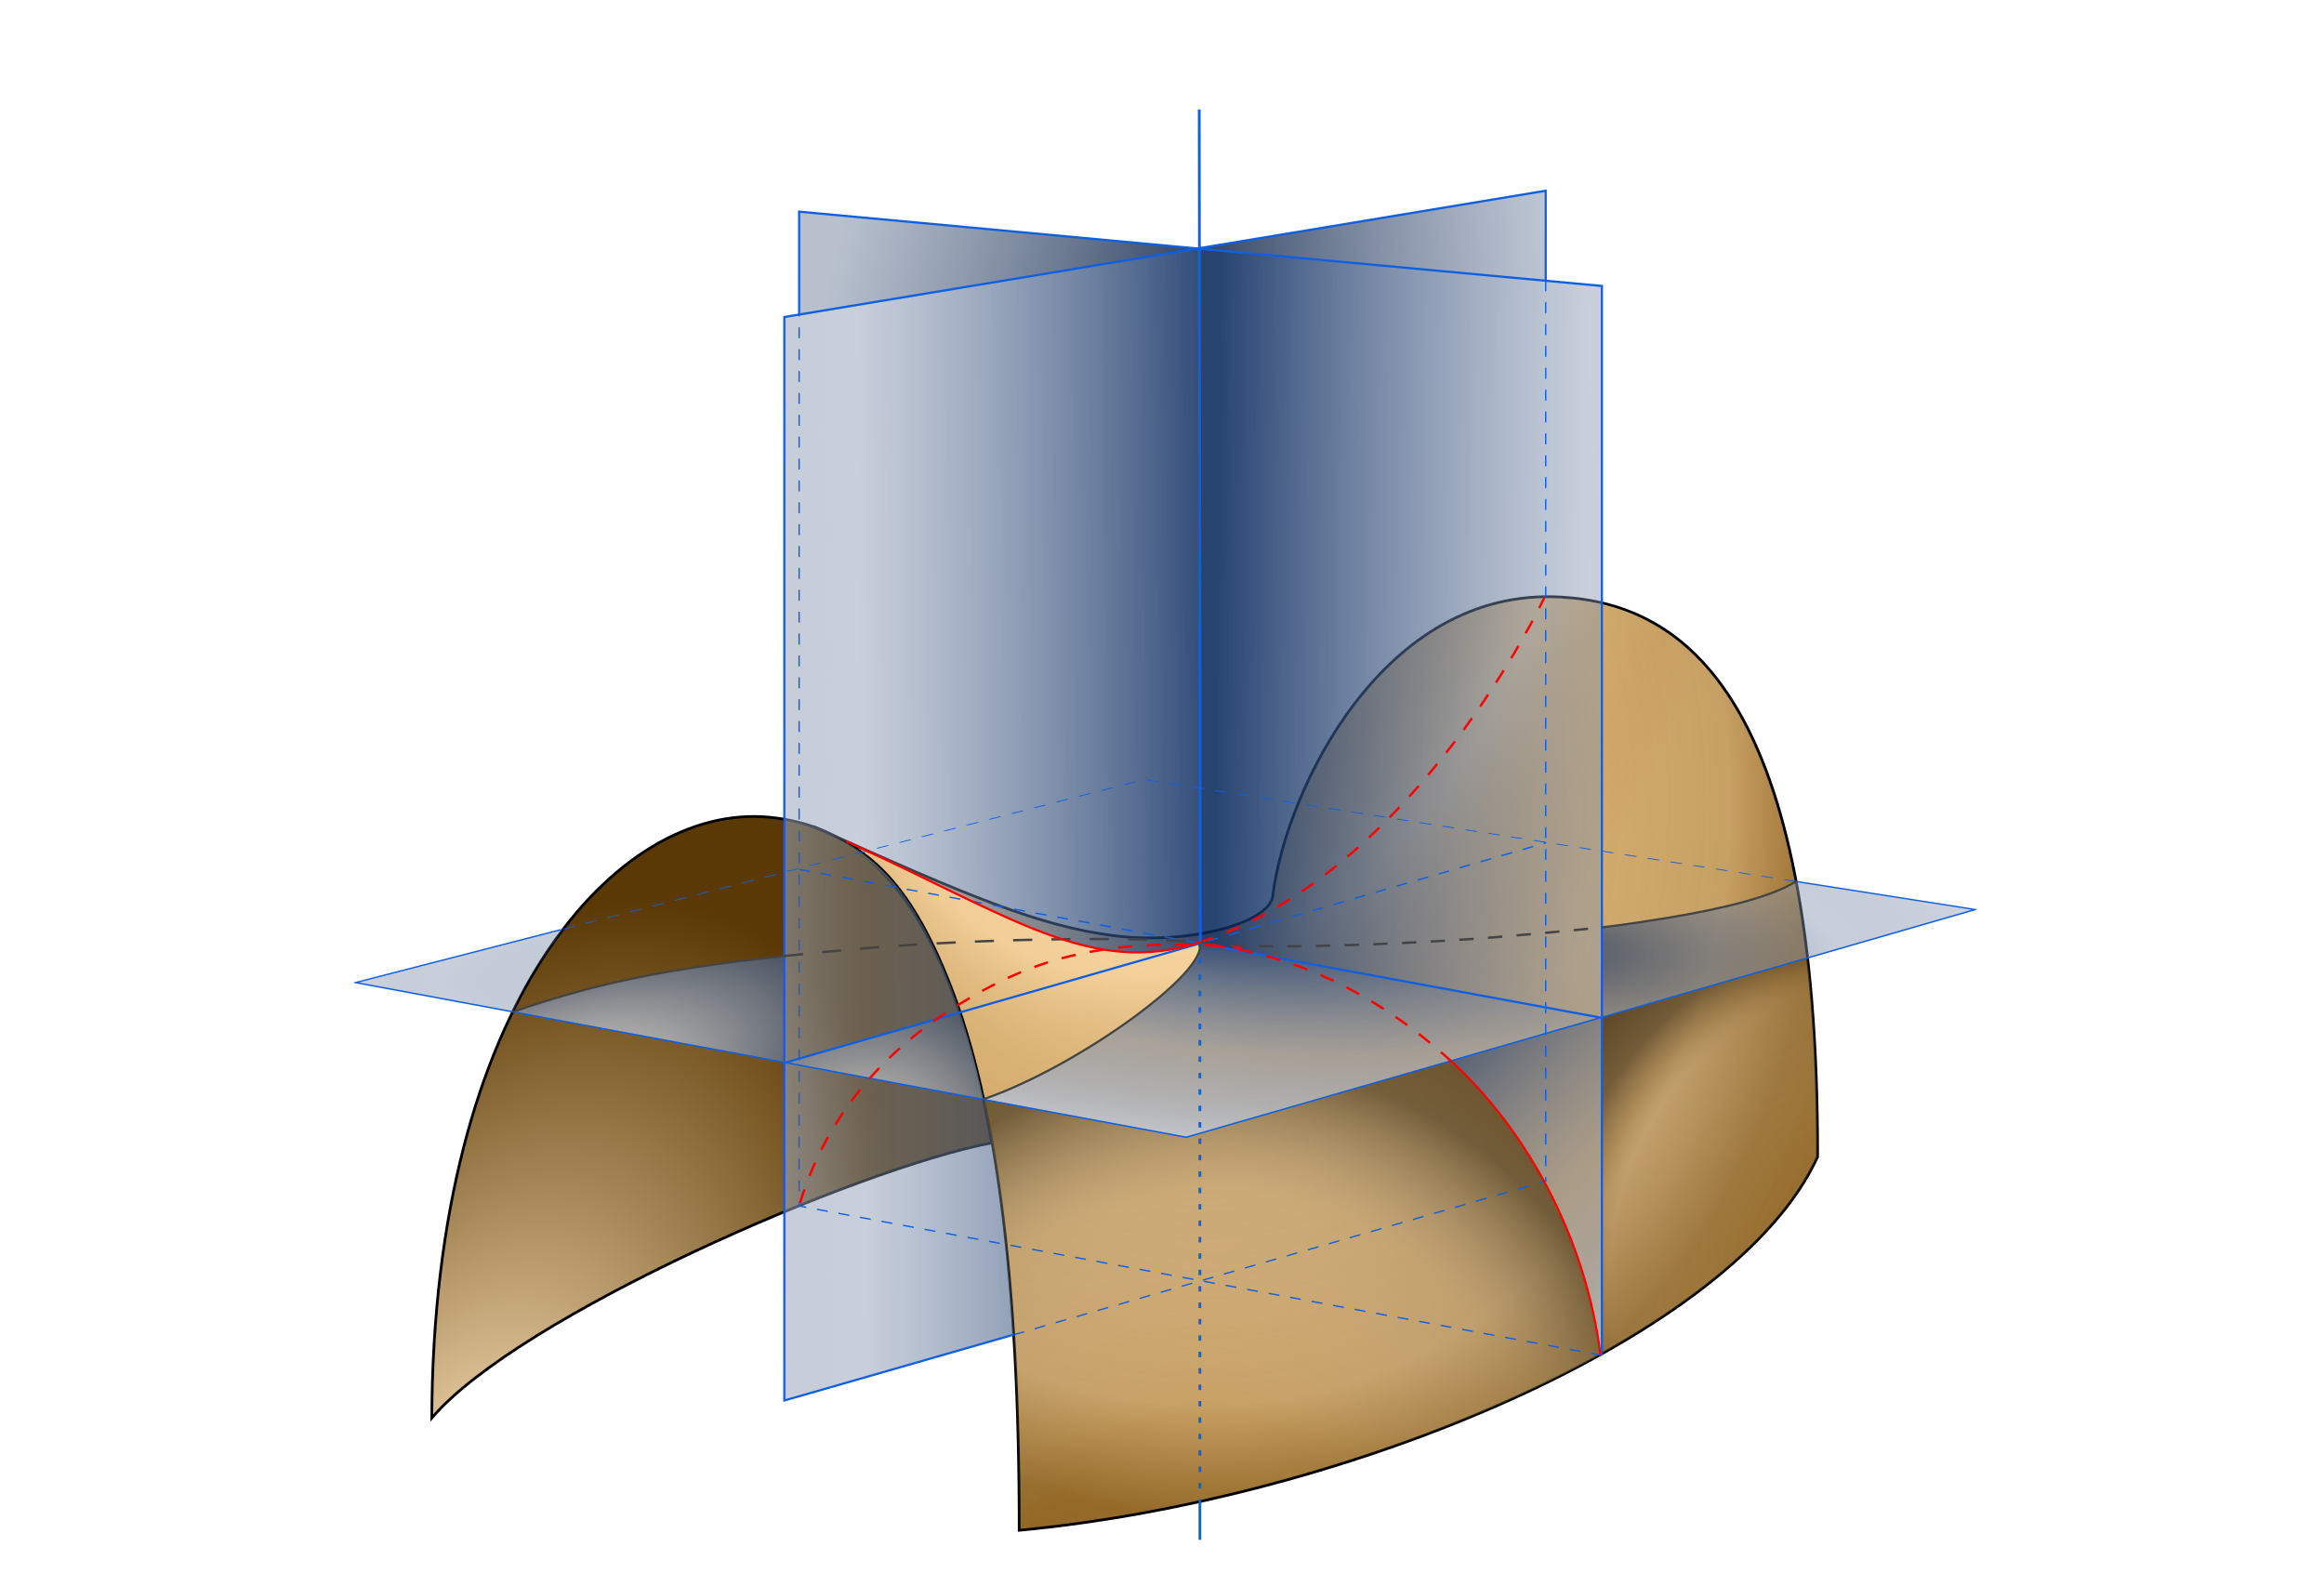
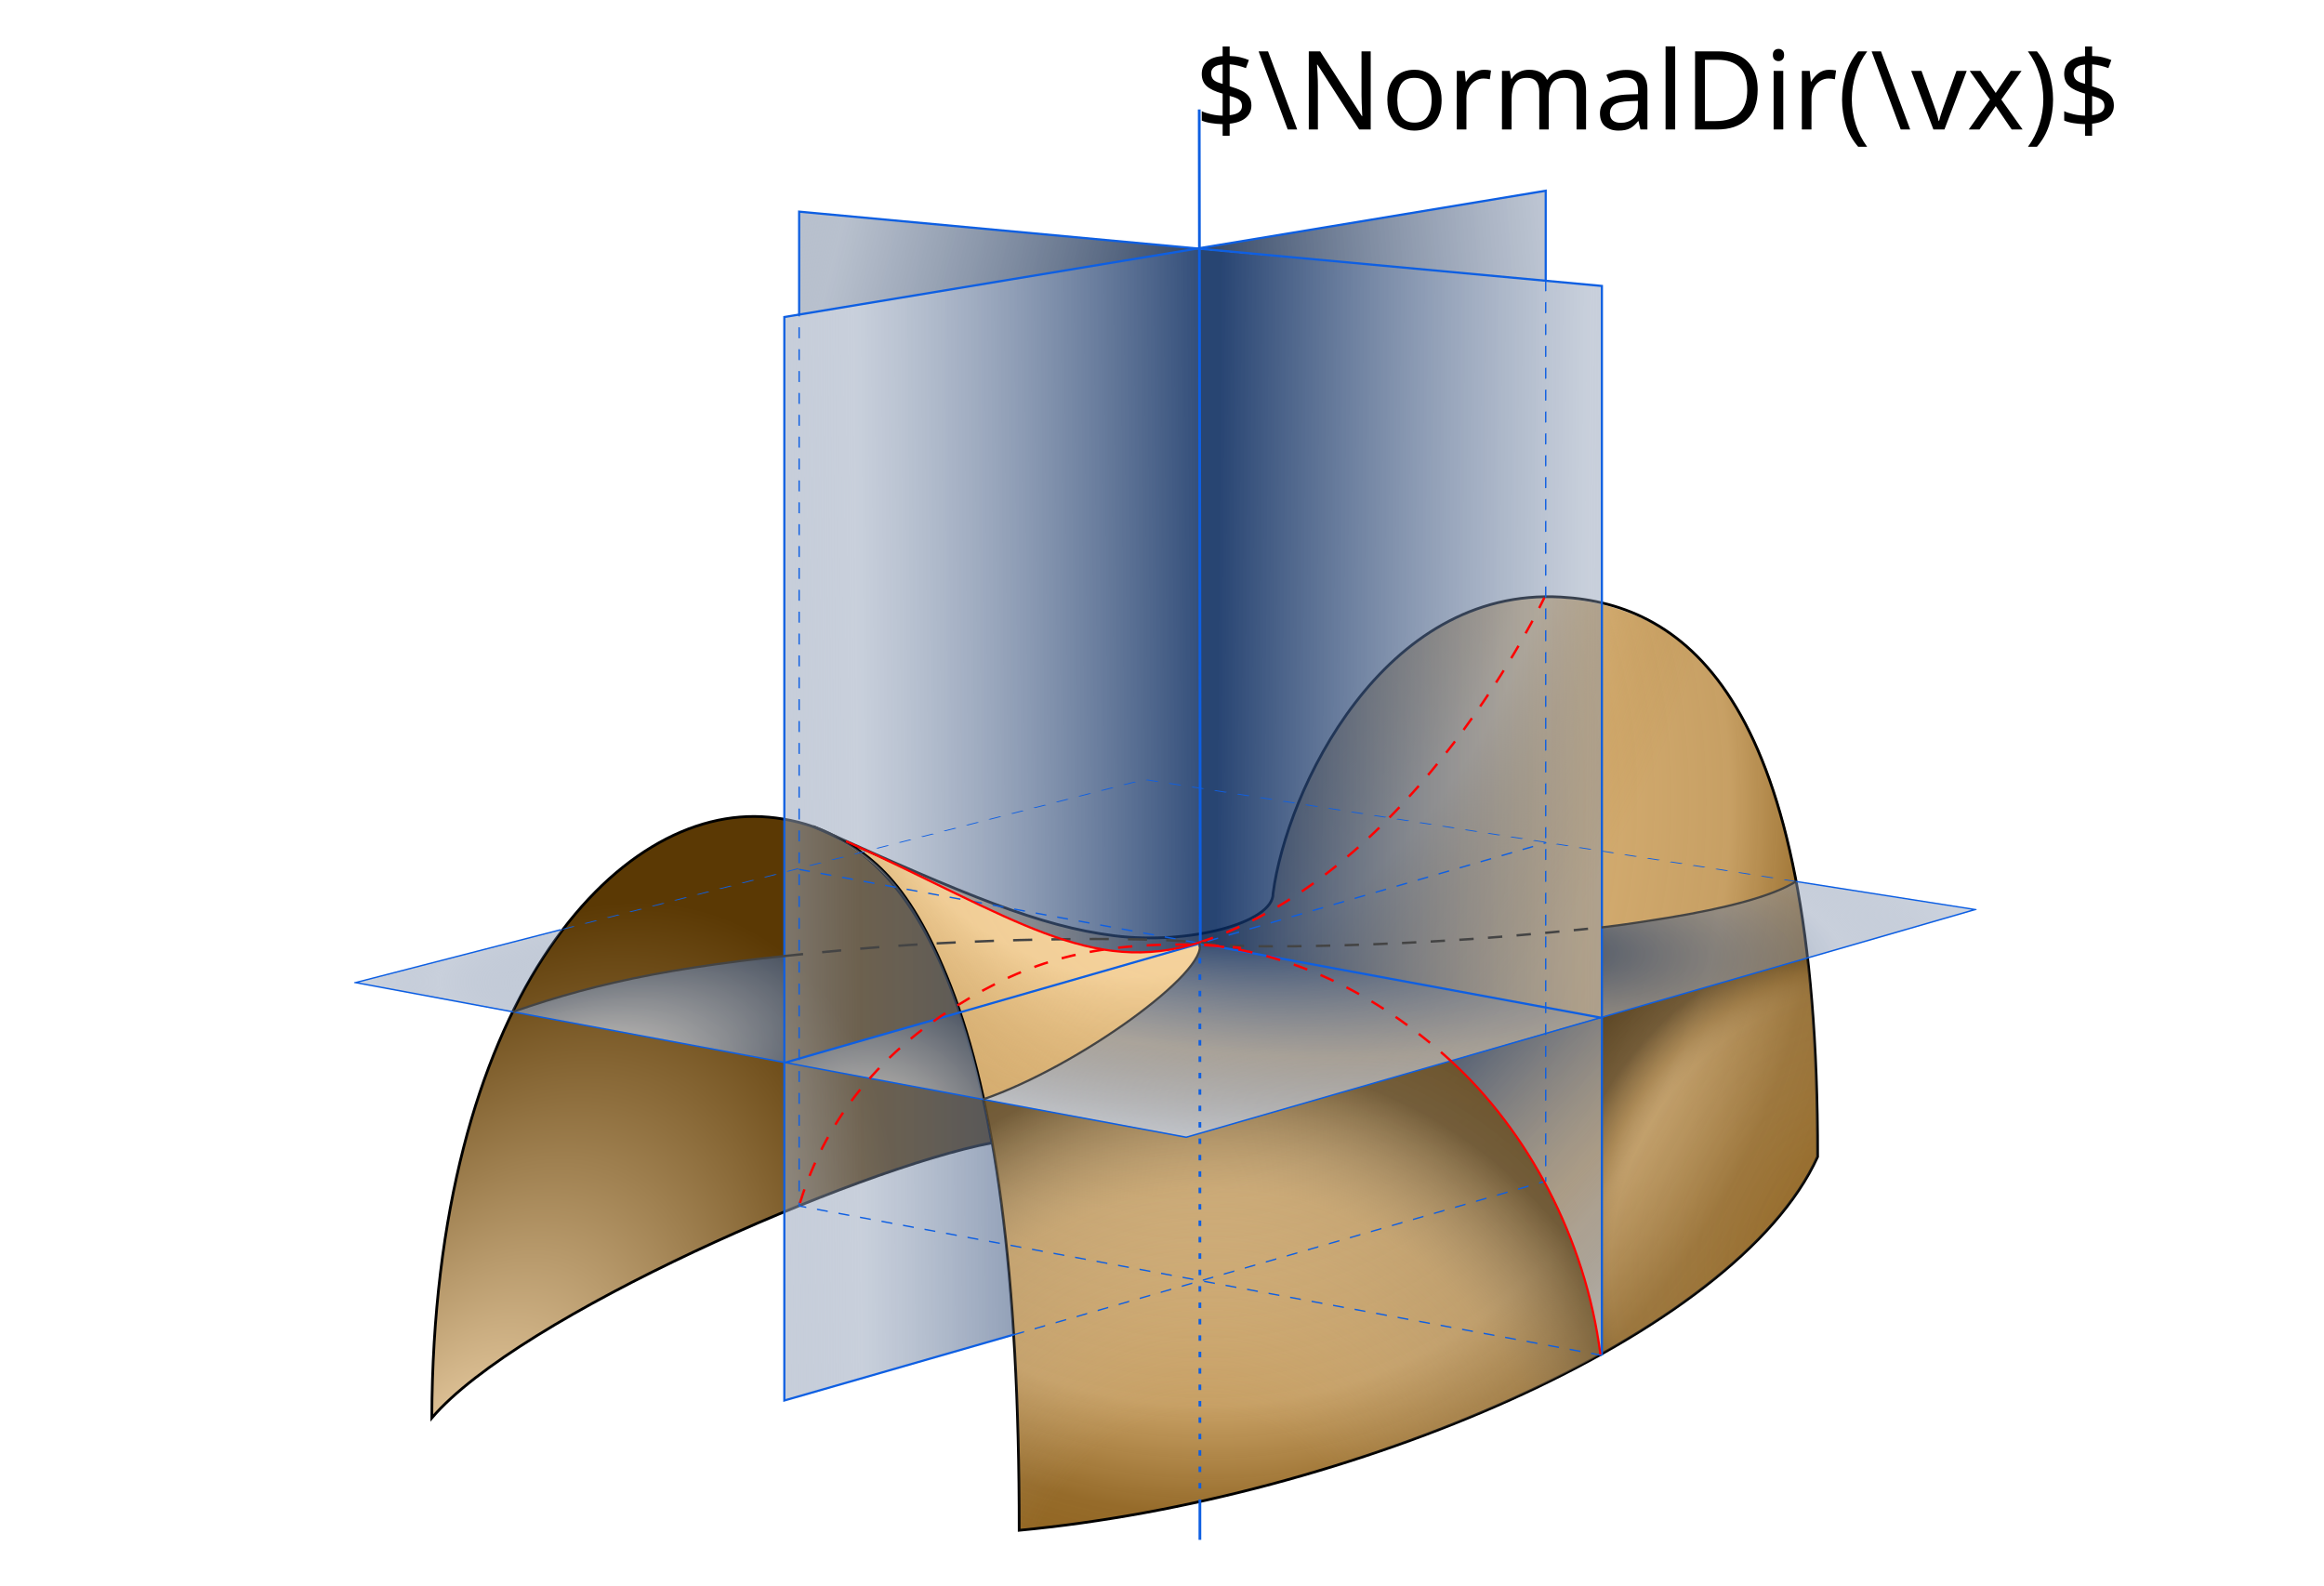
<svg xmlns="http://www.w3.org/2000/svg" xmlns:xlink="http://www.w3.org/1999/xlink" version="1.1" width="850" height="580" id="svg1324">
  <defs id="defs1327">
    <linearGradient id="linearGradient2508">
      <stop id="stop2510" style="stop-color:#041b40;stop-opacity:0.867" offset="0" />
      <stop id="stop2512" style="stop-color:#c1c9d6;stop-opacity:0.761" offset="0.273" />
      <stop id="stop2514" style="stop-color:#041b40;stop-opacity:0.867" offset="1" />
    </linearGradient>
    <linearGradient id="linearGradient16370">
      <stop id="stop16372" style="stop-color:#ffffff;stop-opacity:0" offset="0" />
      <stop id="stop16378" style="stop-color:#ad9c81;stop-opacity:0.229" offset="0.603" />
      <stop id="stop16380" style="stop-color:#846a42;stop-opacity:0.427" offset="0.651" />
      <stop id="stop16382" style="stop-color:#1c1408;stop-opacity:0.498" offset="0.721" />
      <stop id="stop16374" style="stop-color:#422902;stop-opacity:1" offset="1" />
    </linearGradient>
    <linearGradient id="linearGradient15552">
      <stop id="stop15554" style="stop-color:#ffffff;stop-opacity:0" offset="0" />
      <stop id="stop15571" style="stop-color:#d6cdc0;stop-opacity:0" offset="0.254" />
      <stop id="stop15564" style="stop-color:#ad9c81;stop-opacity:0.292" offset="0.541" />
      <stop id="stop15566" style="stop-color:#635031;stop-opacity:0.854" offset="0.705" />
      <stop id="stop15556" style="stop-color:#5b3904;stop-opacity:1" offset="1" />
    </linearGradient>
    <linearGradient id="linearGradient15538">
      <stop id="stop15540" style="stop-color:#965f08;stop-opacity:0" offset="0" />
      <stop id="stop15544" style="stop-color:#fcdca9;stop-opacity:0.592" offset="0" />
      <stop id="stop15546" style="stop-color:#fcdca9;stop-opacity:0.592" offset="0.7" />
      <stop id="stop15548" style="stop-color:#c9a162;stop-opacity:0.153" offset="0.848" />
      <stop id="stop15550" style="stop-color:#965f08;stop-opacity:0" offset="1" />
    </linearGradient>
    <linearGradient id="linearGradient4703">
      <stop id="stop4705" style="stop-color:#07285d;stop-opacity:0.208" offset="0" />
      <stop id="stop4707" style="stop-color:#8393ae;stop-opacity:0.438" offset="0.545" />
      <stop id="stop4709" style="stop-color:#c1c9d6;stop-opacity:0.76" offset="0.851" />
      <stop id="stop4711" style="stop-color:#ffffff;stop-opacity:0" offset="1" />
    </linearGradient>
    <linearGradient id="linearGradient3937">
      <stop id="stop3939" style="stop-color:#041b40;stop-opacity:0.867" offset="0" />
      <stop id="stop3947" style="stop-color:#c1c9d6;stop-opacity:0.761" offset="0.273" />
      <stop id="stop3945" style="stop-color:#041b40;stop-opacity:0.867" offset="1" />
    </linearGradient>
    <linearGradient id="linearGradient3153">
      <stop id="stop3155" style="stop-color:#07285d;stop-opacity:0.708" offset="0" />
      <stop id="stop3157" style="stop-color:#8393ae;stop-opacity:0.438" offset="0.545" />
      <stop id="stop3159" style="stop-color:#c1c9d6;stop-opacity:0.76" offset="0.851" />
      <stop id="stop3161" style="stop-color:#ffffff;stop-opacity:0" offset="1" />
    </linearGradient>
    <linearGradient id="linearGradient12913">
      <stop id="stop12915" style="stop-color:#041b40;stop-opacity:0.867" offset="0" />
      <stop id="stop12917" style="stop-color:#5c6f8d;stop-opacity:0.435" offset="0.545" />
      <stop id="stop12919" style="stop-color:#c1c9d6;stop-opacity:0.76" offset="0.851" />
      <stop id="stop12921" style="stop-color:#ffffff;stop-opacity:0" offset="1" />
    </linearGradient>
    <linearGradient id="linearGradient12893">
      <stop id="stop12895" style="stop-color:#041b40;stop-opacity:0.867" offset="0" />
      <stop id="stop12897" style="stop-color:#8393ae;stop-opacity:0.438" offset="0.612" />
      <stop id="stop12899" style="stop-color:#c1c9d6;stop-opacity:0.76" offset="0.612" />
      <stop id="stop12901" style="stop-color:#ffffff;stop-opacity:0" offset="1" />
    </linearGradient>
    <linearGradient id="linearGradient12873">
      <stop id="stop12875" style="stop-color:#07285d;stop-opacity:1" offset="0" />
      <stop id="stop12877" style="stop-color:#8393ae;stop-opacity:0.583" offset="0.545" />
      <stop id="stop1639" style="stop-color:#c1c9d6;stop-opacity:0.906" offset="0.901" />
      <stop id="stop12879" style="stop-color:#ffffff;stop-opacity:0" offset="1" />
    </linearGradient>
    <linearGradient id="linearGradient12865">
      <stop id="stop12867" style="stop-color:#ffffff;stop-opacity:1" offset="0" />
      <stop id="stop12869" style="stop-color:#ffffff;stop-opacity:0" offset="1" />
    </linearGradient>
    <linearGradient id="linearGradient12101">
      <stop id="stop12103" style="stop-color:#07285d;stop-opacity:0.865" offset="0" />
      <stop id="stop12111" style="stop-color:#8393ae;stop-opacity:0.438" offset="0.545" />
      <stop id="stop12881" style="stop-color:#c1c9d6;stop-opacity:0.76" offset="0.851" />
      <stop id="stop12105" style="stop-color:#ffffff;stop-opacity:0" offset="1" />
    </linearGradient>
    <linearGradient id="linearGradient12084">
      <stop id="stop12086" style="stop-color:#000000;stop-opacity:0.667" offset="0" />
      <stop id="stop12096" style="stop-color:#000000;stop-opacity:0.333" offset="0.227" />
      <stop id="stop12098" style="stop-color:#000000;stop-opacity:0.165" offset="0.39" />
      <stop id="stop12088" style="stop-color:#000000;stop-opacity:0" offset="1" />
    </linearGradient>
    <marker refX="0" refY="0" orient="auto" id="Dot_m" style="overflow:visible">
      <path d="m -2.5,-1 c 0,2.76 -2.24,5 -5,5 -2.76,0 -5,-2.24 -5,-5 0,-2.76 2.24,-5 5,-5 2.76,0 5,2.24 5,5 z" transform="matrix(0.4,0,0,0.4,2.850197,0.4)" id="path39" style="fill-rule:evenodd;stroke:#000000;stroke-width:1pt;marker-start:none;marker-end:none" />
    </marker>
    <marker refX="0" refY="0" orient="auto" id="Arrow2Lend" style="overflow:visible">
      <path d="M 8.719,4.034 -2.207,0.016 8.719,-4.002 c -1.745,2.372 -1.735,5.617 -6e-7,8.035 z" transform="matrix(-1.1,0,0,-1.1,5.5,0)" id="path12568" style="font-size:12px;fill-rule:evenodd;stroke-width:0.625;stroke-linejoin:round" />
    </marker>
    <marker refX="0" refY="0" orient="auto" id="Arrow2Lstart" style="overflow:visible">
      <path d="M 8.719,4.034 -2.207,0.016 8.719,-4.002 c -1.745,2.372 -1.735,5.617 -6e-7,8.035 z" transform="matrix(1.1,0,0,1.1,-5.5,0)" id="path12559" style="font-size:12px;fill-rule:evenodd;stroke-width:0.625;stroke-linejoin:round" />
    </marker>
    <marker refX="0" refY="0" orient="auto" id="Arrow2Mend" style="overflow:visible">
      <path d="M 8.719,4.034 -2.207,0.016 8.719,-4.002 c -1.745,2.372 -1.735,5.617 -6e-7,8.035 z" transform="matrix(-0.6,0,0,-0.6,3,0)" id="path12565" style="font-size:12px;fill-rule:evenodd;stroke-width:0.625;stroke-linejoin:round" />
    </marker>
    <linearGradient id="linearGradient1457">
      <stop id="stop1459" style="stop-color:#965f08;stop-opacity:0" offset="0" />
      <stop id="stop1471" style="stop-color:#c9a162;stop-opacity:0.153" offset="0.377" />
      <stop id="stop1467" style="stop-color:#fcdca9;stop-opacity:0.592" offset="0.662" />
      <stop id="stop1473" style="stop-color:#fcdca9;stop-opacity:0.592" offset="0.7" />
      <stop id="stop1469" style="stop-color:#c9a162;stop-opacity:0.153" offset="0.848" />
      <stop id="stop1461" style="stop-color:#965f08;stop-opacity:0" offset="1" />
    </linearGradient>
    <linearGradient id="linearGradient1444">
      <stop id="stop1446" style="stop-color:#fad397;stop-opacity:1" offset="0" />
      <stop id="stop1453" style="stop-color:#965f08;stop-opacity:1" offset="0.5" />
      <stop id="stop1455" style="stop-color:#4c2f04;stop-opacity:0.498" offset="0.5" />
      <stop id="stop1465" style="stop-color:#261702;stop-opacity:0.247" offset="0.5" />
      <stop id="stop1448" style="stop-color:#000000;stop-opacity:0" offset="1" />
    </linearGradient>
    <linearGradient id="linearGradient1412">
      <stop id="stop1415" style="stop-color:#fad397;stop-opacity:1" offset="0" />
      <stop id="stop16393" style="stop-color:#bf924e;stop-opacity:0.875" offset="0.66" />
      <stop id="stop1432" style="stop-color:#845206;stop-opacity:0.854" offset="0.773" />
      <stop id="stop1417" style="stop-color:#845206;stop-opacity:1" offset="1" />
    </linearGradient>
    <linearGradient id="linearGradient2870">
      <stop id="stop2872" style="stop-color:#fce1b8;stop-opacity:1" offset="0" />
      <stop id="stop2874" style="stop-color:#5b3904;stop-opacity:1" offset="1" />
    </linearGradient>
    <linearGradient id="linearGradient2862">
      <stop id="stop2864" style="stop-color:#965f08;stop-opacity:0" offset="0" />
      <stop id="stop2866" style="stop-color:#ffffff;stop-opacity:0" offset="1" />
    </linearGradient>
    <linearGradient id="linearGradient5856">
      <stop id="stop5858" style="stop-color:#fad397;stop-opacity:0.708" offset="0" />
      <stop id="stop5866" style="stop-color:#debe8b;stop-opacity:0.396" offset="0.82" />
      <stop id="stop5864" style="stop-color:#925c08;stop-opacity:0.677" offset="0.949" />
      <stop id="stop5860" style="stop-color:#ffffff;stop-opacity:0" offset="1" />
    </linearGradient>
    <linearGradient id="linearGradient5844">
      <stop id="stop5846" style="stop-color:#fbd498;stop-opacity:0.417" offset="0" />
      <stop id="stop5848" style="stop-color:#bb7609;stop-opacity:0.344" offset="0.87" />
      <stop id="stop5850" style="stop-color:#d0a15a;stop-opacity:0.333" offset="0.96" />
      <stop id="stop5852" style="stop-color:#fbd498;stop-opacity:0.354" offset="0.96" />
      <stop id="stop5854" style="stop-color:#ffffff;stop-opacity:0" offset="1" />
    </linearGradient>
    <linearGradient id="linearGradient5832">
      <stop id="stop5834" style="stop-color:#fbd498;stop-opacity:1" offset="0" />
      <stop id="stop5836" style="stop-color:#bb7609;stop-opacity:1" offset="0.87" />
      <stop id="stop5838" style="stop-color:#d0a15a;stop-opacity:1" offset="0.96" />
      <stop id="stop5840" style="stop-color:#fbd498;stop-opacity:1" offset="0.96" />
      <stop id="stop5842" style="stop-color:#ffffff;stop-opacity:0" offset="1" />
    </linearGradient>
    <linearGradient id="linearGradient5824">
      <stop id="stop5826" style="stop-color:#000000;stop-opacity:1" offset="0" />
      <stop id="stop5828" style="stop-color:#ffffff;stop-opacity:0" offset="1" />
    </linearGradient>
    <linearGradient id="linearGradient1410">
      <stop id="stop1412" style="stop-color:#ffffff;stop-opacity:1" offset="0" />
      <stop id="stop1414" style="stop-color:#ffffff;stop-opacity:0" offset="1" />
    </linearGradient>
    <linearGradient id="linearGradient23801">
      <stop id="stop23803" style="stop-color:#fbd498;stop-opacity:0.417" offset="0" />
      <stop id="stop23805" style="stop-color:#bb7609;stop-opacity:0.344" offset="0.454" />
      <stop id="stop23809" style="stop-color:#fbd498;stop-opacity:0.354" offset="0.96" />
      <stop id="stop23811" style="stop-color:#ffffff;stop-opacity:0" offset="1" />
    </linearGradient>
    <linearGradient id="linearGradient17904">
      <stop id="stop17906" style="stop-color:#fad397;stop-opacity:1" offset="0" />
      <stop id="stop17912" style="stop-color:#fce9cb;stop-opacity:0.498" offset="0.655" />
      <stop id="stop17908" style="stop-color:#ffffff;stop-opacity:0" offset="1" />
    </linearGradient>
    <linearGradient id="linearGradient17145">
      <stop id="stop17147" style="stop-color:#fad397;stop-opacity:1" offset="0" />
      <stop id="stop17153" style="stop-color:#b57209;stop-opacity:1" offset="0.87" />
      <stop id="stop17161" style="stop-color:#d2ab6e;stop-opacity:1" offset="0.92" />
      <stop id="stop17157" style="stop-color:#fad397;stop-opacity:1" offset="0.957" />
      <stop id="stop17149" style="stop-color:#ffffff;stop-opacity:0" offset="1" />
    </linearGradient>
    <linearGradient id="linearGradient14949">
      <stop id="stop14951" style="stop-color:#ffffff;stop-opacity:1" offset="0" />
      <stop id="stop14953" style="stop-color:#965f08;stop-opacity:0" offset="1" />
    </linearGradient>
    <linearGradient id="linearGradient14212">
      <stop id="stop14214" style="stop-color:#ffffff;stop-opacity:1" offset="0" />
      <stop id="stop14216" style="stop-color:#e08f0d;stop-opacity:0" offset="1" />
    </linearGradient>
    <linearGradient id="linearGradient13438">
      <stop id="stop13440" style="stop-color:#000000;stop-opacity:0.392" offset="0" />
      <stop id="stop13442" style="stop-color:#ffffff;stop-opacity:0" offset="1" />
    </linearGradient>
    <linearGradient id="linearGradient4236">
      <stop id="stop15683" style="stop-color:#fce9cb;stop-opacity:0.498" offset="0" />
      <stop id="stop17141" style="stop-color:#965f08;stop-opacity:1" offset="0.557" />
      <stop id="stop17143" style="stop-color:#caaf83;stop-opacity:0.498" offset="0.639" />
      <stop id="stop4240" style="stop-color:#ffffff;stop-opacity:0" offset="1" />
    </linearGradient>
    <linearGradient id="linearGradient4226">
      <stop id="stop4228" style="stop-color:#000000;stop-opacity:0.392" offset="0" />
      <stop id="stop4230" style="stop-color:#ffffff;stop-opacity:0" offset="1" />
    </linearGradient>
    <radialGradient cx="238.235" cy="-143.764" r="88.525" fx="238.235" fy="-143.764" id="radialGradient14218" xlink:href="#linearGradient14212" gradientUnits="userSpaceOnUse" gradientTransform="matrix(2.323769e-5,1.85125,-1.962662,0,-43.93088,-584.814)" />
    <radialGradient cx="189.912" cy="339.03" r="149.758" fx="189.912" fy="339.03" id="radialGradient14955" xlink:href="#linearGradient4236" gradientUnits="userSpaceOnUse" gradientTransform="matrix(0.216078,-1.183079,1.017387,0.185862,-175.1514,425.7543)" />
    <radialGradient cx="191.662" cy="341.762" r="149.758" fx="191.662" fy="341.762" id="radialGradient17139" xlink:href="#linearGradient4236" gradientUnits="userSpaceOnUse" gradientTransform="matrix(0.293306,-1.986914,2.004319,0.295979,-525.1191,540.9658)" />
    <radialGradient cx="217.084" cy="345.279" r="149.758" fx="217.084" fy="345.279" id="radialGradient17151" xlink:href="#linearGradient17145" gradientUnits="userSpaceOnUse" gradientTransform="matrix(0.15461,-1.179899,1.191073,0.156077,-227.7311,458.9249)" />
    <radialGradient cx="217.084" cy="345.279" r="149.758" fx="217.084" fy="345.279" id="radialGradient17915" xlink:href="#linearGradient17145" gradientUnits="userSpaceOnUse" gradientTransform="matrix(0.157426,-1.15934,1.222378,0.165988,-239.1512,451.0398)" />
    <radialGradient cx="428.018" cy="250.632" r="54.819" fx="428.018" fy="250.632" id="radialGradient2876" xlink:href="#linearGradient2870" gradientUnits="userSpaceOnUse" gradientTransform="matrix(1.822845,-3.980968,2.364108,0.933502,-1206.872,2023.947)" />
    <radialGradient cx="564.155" cy="70.762" r="97.928" fx="564.155" fy="70.762" id="radialGradient1463" xlink:href="#linearGradient1457" gradientUnits="userSpaceOnUse" gradientTransform="matrix(-0.385428,2.896986,-2.04819,-0.110368,798.5827,-1468.312)" />
    <radialGradient cx="934.795" cy="157.3" r="113.36" fx="934.795" fy="157.3" id="radialGradient12107" xlink:href="#linearGradient12873" gradientUnits="userSpaceOnUse" gradientTransform="matrix(-0.09371945,0.830675,-2.653637,-0.299407,1439.82,-468.3181)" />
    <linearGradient x1="942.401" y1="99.61" x2="1189.568" y2="101.541" id="linearGradient12871" xlink:href="#linearGradient12101" gradientUnits="userSpaceOnUse" />
    <linearGradient x1="940.963" y1="-150.442" x2="1202.225" y2="-220.146" id="linearGradient12887" xlink:href="#linearGradient12913" gradientUnits="userSpaceOnUse" gradientTransform="matrix(-0.983127,0.182926,0,1,1869.798,-0.265165)" />
    <linearGradient x1="942.401" y1="99.61" x2="1195.04" y2="79.081" id="linearGradient12891" xlink:href="#linearGradient12893" gradientUnits="userSpaceOnUse" gradientTransform="matrix(0.983127,0.182926,0,1,-0.132583,-254.0281)" />
    <linearGradient x1="942.401" y1="99.61" x2="1189.568" y2="101.541" id="linearGradient12905" xlink:href="#linearGradient12101" gradientUnits="userSpaceOnUse" gradientTransform="matrix(-0.983127,0.182926,0,1,1869.709,-0.265165)" />
    <radialGradient cx="1061.51" cy="298.822" r="68.257" fx="1061.51" fy="298.822" id="radialGradient3151" xlink:href="#linearGradient3153" gradientUnits="userSpaceOnUse" gradientTransform="matrix(3.002834,0.167128,-0.05894204,1.058246,-2110.924,-217.7285)" />
    <linearGradient x1="1002.486" y1="305.234" x2="1118.15" y2="416.994" id="linearGradient3181" xlink:href="#linearGradient12101" gradientUnits="userSpaceOnUse" />
    <radialGradient cx="734.256" cy="376.184" r="50.085" fx="734.256" fy="376.184" id="radialGradient3935" xlink:href="#linearGradient3937" gradientUnits="userSpaceOnUse" gradientTransform="matrix(2.877362,-0.987756,0.414082,1.206239,-1574.113,601.8889)" />
    <radialGradient cx="714.885" cy="295.887" r="37.977" fx="714.885" fy="295.887" id="radialGradient4701" xlink:href="#linearGradient4703" gradientUnits="userSpaceOnUse" gradientTransform="matrix(-2.814167,-0.0534174,0.02010408,-1.059128,2720.743,640.242)" />
    <radialGradient cx="879.932" cy="592.334" r="113.328" fx="879.932" fy="592.334" id="radialGradient15573" xlink:href="#linearGradient15552" gradientUnits="userSpaceOnUse" gradientTransform="matrix(0.511842,-2.484703,2.168845,0.446604,-1298.54,2511.607)" />
    <radialGradient cx="1167.678" cy="363.758" r="40.235" fx="1167.678" fy="363.758" id="radialGradient16376" xlink:href="#linearGradient16370" gradientUnits="userSpaceOnUse" gradientTransform="matrix(-2.923611,-2.926434,2.979821,-2.977734,3020.282,4961.393)" />
    <radialGradient cx="580.864" cy="113.913" r="97.928" fx="580.864" fy="113.913" id="radialGradient16395" xlink:href="#linearGradient1412" gradientUnits="userSpaceOnUse" gradientTransform="matrix(1.471581,3.222051,-2.736953,1.545339,-111.1316,-1764.489)" />
    <radialGradient cx="934.795" cy="157.3" r="113.36" fx="934.795" fy="157.3" id="radialGradient21081" xlink:href="#linearGradient12873" gradientUnits="userSpaceOnUse" gradientTransform="matrix(-0.09371945,0.830675,-2.653637,-0.299407,1439.82,-468.3181)" />
    <linearGradient x1="942.401" y1="99.61" x2="1189.568" y2="101.541" id="linearGradient21083" xlink:href="#linearGradient12101" gradientUnits="userSpaceOnUse" />
    <linearGradient x1="940.963" y1="-150.442" x2="1202.225" y2="-220.146" id="linearGradient21085" xlink:href="#linearGradient12913" gradientUnits="userSpaceOnUse" gradientTransform="matrix(-0.983127,0.182926,0,1,1869.798,-0.265165)" />
    <linearGradient x1="942.401" y1="99.61" x2="1195.04" y2="79.081" id="linearGradient21087" xlink:href="#linearGradient12893" gradientUnits="userSpaceOnUse" gradientTransform="matrix(0.983127,0.182926,0,1,-0.132583,-254.0281)" />
    <linearGradient x1="942.401" y1="99.61" x2="1189.568" y2="101.541" id="linearGradient21089" xlink:href="#linearGradient12101" gradientUnits="userSpaceOnUse" gradientTransform="matrix(-0.983127,0.182926,0,1,1869.709,-0.265165)" />
    <radialGradient cx="1061.51" cy="298.822" r="68.257" fx="1061.51" fy="298.822" id="radialGradient21091" xlink:href="#linearGradient3153" gradientUnits="userSpaceOnUse" gradientTransform="matrix(3.002834,0.167128,-0.05894204,1.058246,-2110.924,-217.7285)" />
    <linearGradient x1="1002.486" y1="305.234" x2="1118.15" y2="416.994" id="linearGradient21093" xlink:href="#linearGradient12101" gradientUnits="userSpaceOnUse" />
    <radialGradient cx="734.256" cy="376.184" r="50.085" fx="734.256" fy="376.184" id="radialGradient21095" xlink:href="#linearGradient3937" gradientUnits="userSpaceOnUse" gradientTransform="matrix(2.877362,-0.987756,0.414082,1.206239,-1574.113,601.8889)" />
    <radialGradient cx="714.885" cy="295.887" r="37.977" fx="714.885" fy="295.887" id="radialGradient21097" xlink:href="#linearGradient4703" gradientUnits="userSpaceOnUse" gradientTransform="matrix(-2.814167,-0.0534174,0.02010408,-1.059128,2720.743,640.242)" />
    <radialGradient cx="714.885" cy="295.887" r="37.977" fx="714.885" fy="295.887" id="radialGradient2462" xlink:href="#linearGradient4703" gradientUnits="userSpaceOnUse" gradientTransform="matrix(-2.814167,-0.0534174,0.02010408,-1.059128,2224.597,711.5385)" />
    <radialGradient cx="734.256" cy="376.184" r="50.085" fx="734.256" fy="376.184" id="radialGradient2465" xlink:href="#linearGradient3937" gradientUnits="userSpaceOnUse" gradientTransform="matrix(2.877362,-0.987756,0.414082,1.206239,-2070.259,673.1854)" />
    <linearGradient x1="1002.486" y1="305.234" x2="1118.15" y2="416.994" id="linearGradient2468" xlink:href="#linearGradient12101" gradientUnits="userSpaceOnUse" gradientTransform="translate(-496.1463,71.29646)" />
    <radialGradient cx="1061.51" cy="298.822" r="68.257" fx="1061.51" fy="298.822" id="radialGradient2471" xlink:href="#linearGradient3153" gradientUnits="userSpaceOnUse" gradientTransform="matrix(3.002834,0.167128,-0.05894204,1.058246,-2607.07,-146.432)" />
    <linearGradient x1="942.401" y1="99.61" x2="1189.568" y2="101.541" id="linearGradient2474" xlink:href="#linearGradient12101" gradientUnits="userSpaceOnUse" gradientTransform="matrix(-0.983127,0.182926,0,1,1373.563,71.0313)" />
    <linearGradient x1="942.401" y1="99.61" x2="1195.04" y2="79.081" id="linearGradient2477" xlink:href="#linearGradient12893" gradientUnits="userSpaceOnUse" gradientTransform="matrix(0.983127,0.182926,0,1,-496.2789,-182.7316)" />
    <linearGradient x1="940.963" y1="-150.442" x2="1202.225" y2="-220.146" id="linearGradient2480" xlink:href="#linearGradient12913" gradientUnits="userSpaceOnUse" gradientTransform="matrix(-0.983127,0.182926,0,1,1373.652,71.0313)" />
    <linearGradient x1="942.401" y1="99.61" x2="1189.568" y2="101.541" id="linearGradient2483" xlink:href="#linearGradient12101" gradientUnits="userSpaceOnUse" gradientTransform="translate(-496.1463,71.29646)" />
    <radialGradient cx="934.795" cy="157.3" r="113.36" fx="934.795" fy="157.3" id="radialGradient2486" xlink:href="#linearGradient12873" gradientUnits="userSpaceOnUse" gradientTransform="matrix(-0.09371945,0.830675,-2.653637,-0.299407,943.6737,-397.0216)" />
    <radialGradient cx="289.835" cy="430.525" r="36.812" fx="289.835" fy="430.525" id="radialGradient2506" xlink:href="#linearGradient2508" gradientUnits="userSpaceOnUse" gradientTransform="matrix(1.486681,-1.864151,1.841476,1.468695,-906.9093,330.6179)" />
    <radialGradient cx="714.885" cy="295.887" r="37.977" fx="714.885" fy="295.887" id="radialGradient3267" xlink:href="#linearGradient4703" gradientUnits="userSpaceOnUse" gradientTransform="matrix(-2.814167,-0.0534174,0.02010408,-1.059128,2224.597,711.5385)" />
    <radialGradient cx="734.256" cy="376.184" r="50.085" fx="734.256" fy="376.184" id="radialGradient3270" xlink:href="#linearGradient3937" gradientUnits="userSpaceOnUse" gradientTransform="matrix(2.877362,-0.987756,0.414082,1.206239,-2070.259,673.1854)" />
    <linearGradient x1="1002.486" y1="305.234" x2="1118.15" y2="416.994" id="linearGradient3273" xlink:href="#linearGradient12101" gradientUnits="userSpaceOnUse" gradientTransform="translate(-496.1463,71.29646)" />
    <radialGradient cx="1061.51" cy="298.822" r="68.257" fx="1061.51" fy="298.822" id="radialGradient3276" xlink:href="#linearGradient3153" gradientUnits="userSpaceOnUse" gradientTransform="matrix(3.002834,0.167128,-0.05894204,1.058246,-2607.07,-146.432)" />
    <linearGradient x1="942.401" y1="99.61" x2="1195.04" y2="79.081" id="linearGradient3279" xlink:href="#linearGradient12893" gradientUnits="userSpaceOnUse" gradientTransform="matrix(0.983127,0.182926,0,1,-496.2789,-182.7316)" />
    <linearGradient x1="940.963" y1="-150.442" x2="1202.225" y2="-220.146" id="linearGradient3282" xlink:href="#linearGradient12913" gradientUnits="userSpaceOnUse" gradientTransform="matrix(-0.983127,0.182926,0,1,1373.652,71.0313)" />
    <linearGradient x1="942.401" y1="99.61" x2="1189.568" y2="101.541" id="linearGradient3285" xlink:href="#linearGradient12101" gradientUnits="userSpaceOnUse" gradientTransform="translate(-496.1463,71.29646)" />
    <radialGradient cx="934.795" cy="157.3" r="113.36" fx="934.795" fy="157.3" id="radialGradient3288" xlink:href="#linearGradient12873" gradientUnits="userSpaceOnUse" gradientTransform="matrix(-0.09371945,0.830675,-2.653637,-0.299407,943.6737,-397.0216)" />
  </defs>
  <g id="layer1" style="display:inline">
    <path d="m 157.933,518.582 c 0.541,-151.256 67.303,-224.904 123.277,-219.719 27.575,2.554 64.011,20.51 81.534,119.097 -49.523,9.548 -172.91,63.268 -204.811,100.622 z" id="path6621" style="fill:url(#radialGradient2876);fill-opacity:1;fill-rule:evenodd;stroke:#000000;stroke-width:1px;stroke-linecap:butt;stroke-linejoin:miter;stroke-opacity:1" />
    <path d="m 664.783,423.06 c -29.888,65.775 -171.535,125.279 -292.017,136.607 0.09,-93.907 -9.011,-157.831 -25.029,-198.917 -16.018,-41.086 -32.744,-49.588 -50.307,-58.509 38.627,18.1 83.028,36.43 108.772,40.028 25.043,3.499 59.776,-3.93 59.416,-14.545 5.487,-51.699 50.314,-112.479 102.817,-109.154 50.625,3.206 96.519,36.659 96.348,204.49 z" id="path7349" style="fill:url(#radialGradient16395);fill-opacity:1;fill-rule:evenodd;stroke:none" />
    <path d="m 664.783,423.06 c -29.888,65.775 -171.535,125.279 -292.017,136.607 0.09,-93.907 -9.011,-157.831 -25.029,-198.917 -16.018,-41.086 -31.47,-50.455 -50.307,-58.509 56.673,25.533 82.627,36.48 110.202,39.992 26.996,3.438 58.207,-4.708 57.986,-15.509 4.953,-37.482 39.971,-112.15 105.366,-108.359 45.604,2.643 93.971,36.864 93.799,204.695 z" id="path1440" style="fill:url(#radialGradient1463);fill-opacity:1;fill-rule:evenodd;stroke:#000000;stroke-width:1px;stroke-linecap:butt;stroke-linejoin:miter;stroke-opacity:1" />
    <path d="m 434.041,415.828 -74.375,-13.781 c 8.477,39.075 13.158,90.585 13.094,157.625 72.987,-6.863 153.592,-31.47 212.563,-64.375 -5.469,-42.726 -27.216,-82.159 -54.75,-107.375 l -96.531,27.906 z" id="path15508" style="fill:url(#radialGradient15573);fill-opacity:1;fill-rule:evenodd;stroke:none" />
    <path d="m 585.322,495.296 c 38.375,-21.413 67.686,-46.32 79.469,-72.25 0.029,-27.895 -1.394,-51.8 -3.812,-72.781 l -74.906,21.719 c 0,0 -0.386,56.545 -0.75,123.312 z" id="path16331" style="fill:url(#radialGradient16376);fill-opacity:1;fill-rule:evenodd;stroke:none" />
  </g>
  <g id="layer2" style="display:inline">
    <g id="g3290">
      <path d="M 438.625,90.875 286.906,116.062 287,512.094 370.656,488.062 c -3.507,-56.015 -11.393,-97.7 -22.938,-127.312 -13.882,-35.608 -27.334,-47.373 -42.938,-55.125 63.492,28.699 93.092,51.278 133.812,39.156 L 438.625,90.875 z M 351,370.375 c 1.953,5.547 3.398,10.409 4.812,15.688 1.409,5.26 2.578,10.422 3.812,16.062 -17.391,-3.359 -72.625,-13.5 -72.625,-13.5 0,0 48.422,-13.797 64,-18.25 z" id="path12903" style="fill:url(#linearGradient2474);fill-opacity:1;fill-rule:evenodd;stroke:none" />
      <path d="m 438.649,344.942 c 3.933,10.076 -44.194,45.122 -79.019,57.099 L 434.053,415.83 585.55,371.989 438.649,344.942 z" id="path11324" style="fill:url(#radialGradient3288);fill-opacity:1;fill-rule:evenodd;stroke:none" />
      <path d="m 438.791,91.171 0.094,253.812 146.656,27 0.344,-267.406 -147.094,-13.406 z" id="path12113" style="fill:url(#linearGradient3285);fill-opacity:1;fill-rule:evenodd;stroke:none" />
      <path d="M 438.725,90.891 292.321,77.446 292.409,114.893 438.725,90.891 z" id="path12885" style="fill:url(#linearGradient3282);fill-opacity:1;fill-rule:evenodd;stroke:none" />
      <path d="M 565.272,69.803 565.253,102.695 438.794,90.86 565.272,69.803 z" id="path12889" style="fill:url(#linearGradient3279);fill-opacity:1;fill-rule:evenodd;stroke:none" />
      <path d="m 585.778,339.168 c 7.638,-0.842 18.822,-2.621 24.08,-3.481 21.034,-3.441 38.207,-7.822 46.957,-13.269 l 64.676,10.326 -135.411,39.244 -0.303,-32.821 z" id="path2399" style="fill:url(#radialGradient3276);fill-opacity:1;fill-rule:evenodd;stroke:none" />
      <path d="m 585.541,371.984 c 0,0 -2.09,0.425 -54.969,15.938 27.555,25.235 49.333,64.706 54.781,107.469 l 0.031,0.219 0.5,0.094 -0.344,-123.719 z" id="path3163" style="fill:url(#linearGradient3273);fill-opacity:1;fill-rule:evenodd;stroke:none" />
      <path d="m 187.604,370.046 c 16.297,-5.609 31.7,-9.954 50.874,-13.583 9.587,-1.815 20.117,-3.45 32.173,-4.976 6.028,-0.763 9.255,-0.968 16.119,-1.684 l 0.205,38.803 -99.371,-18.56 z" id="path3183" style="fill:url(#radialGradient3270);fill-opacity:1;fill-rule:evenodd;stroke:none" />
      <path d="m 205.834,339.816 -74.953,19.445 56.745,10.783 c 0,0 2.254,-5.613 6.806,-13.17 4.552,-7.557 11.402,-17.059 11.402,-17.059 z" id="path3949" style="fill:url(#radialGradient3267);fill-opacity:1;fill-rule:evenodd;stroke:none" />
      <path d="M 359.625,402.125 C 342.234,398.766 287,388.625 287,388.625 c 0,0 48.422,-13.797 64,-18.25 1.953,5.547 3.398,10.409 4.812,15.688 1.409,5.26 2.578,10.422 3.812,16.062 z" id="path1678" style="fill:url(#radialGradient2506);fill-opacity:1;fill-rule:evenodd;stroke:none" />
    </g>
    <g transform="translate(-4,2)" id="g21144" style="display:inline" />
    <g transform="translate(-4,2)" id="g21205" style="display:inline">
      <g transform="translate(-492.1463,69.29646)" id="g11595" style="display:inline">
        <path d="m 1100.608,223.065 -298.65,0 0,-326.178" transform="matrix(0.983127,0.182926,0,1,0,0)" id="rect2983" style="fill:none;stroke:#0e5fe2;stroke-width:0.504;stroke-linejoin:miter;stroke-miterlimit:4;stroke-opacity:1;stroke-dasharray:4, 4;stroke-dashoffset:0" />
        <path d="m 1104.659,337.011 0,329.467 -202.71,0.134" transform="matrix(0.960919,-0.276829,0,1,0,0)" id="rect4494" style="fill:none;stroke:#0e5fe2;stroke-width:0.51;stroke-linejoin:miter;stroke-miterlimit:4;stroke-opacity:1;stroke-dasharray:4, 4;stroke-dashoffset:0" />
        <path d="m 788.411,246.665 146.651,27.066 126.632,-36.853" id="path1476" style="fill:none;stroke:#0e5fe2;stroke-width:0.5;stroke-linecap:butt;stroke-linejoin:miter;stroke-miterlimit:4;stroke-opacity:1;stroke-dasharray:4, 4;stroke-dashoffset:0" />
        <path d="m -307.487,1014.071 206.797,14.333 14.283,228.45" transform="matrix(0.960755,-0.2774,0.983536,0.180713,0,0)" id="rect5249" style="fill:none;stroke:#0e5fe2;stroke-width:0.748;stroke-linejoin:miter;stroke-miterlimit:4;stroke-opacity:1;stroke-dasharray:4, 4;stroke-dashoffset:0" />
      </g>
      <g transform="translate(-492.1463,69.29646)" id="g11601" style="display:inline">
        <path d="m 935,273.075 0,204.515" id="path1472" style="fill:none;stroke:#0e5fe2;stroke-width:1;stroke-linecap:butt;stroke-linejoin:miter;stroke-miterlimit:4;stroke-opacity:1;stroke-dasharray:2,4;stroke-dashoffset:0" />
        <path d="m 1081.725,300.907 -146.657,-27.121 -0.006,-0.055 -151.923,43.637" id="path7079" style="fill:none;stroke:#0e5fe2;stroke-width:0.8;stroke-linecap:butt;stroke-linejoin:miter;stroke-miterlimit:4;stroke-opacity:1" />
        <path d="m -86.415,1256.443 3.89,63.088 -300.244,-0.068 1.662,-310.496 73.21,5.024" transform="matrix(0.960755,-0.2774,0.983536,0.180713,0,0)" id="path7839" style="fill:none;stroke:#0e5fe2;stroke-width:1.197;stroke-linejoin:miter;stroke-miterlimit:4;stroke-opacity:1;stroke-dasharray:none;stroke-dashoffset:0" />
        <path d="m 801.958,-102.92 0,-37.669 298.65,-27.456 0,391.11" transform="matrix(0.983127,0.182926,0,1,0,0)" id="path8591" style="fill:none;stroke:#0e5fe2;stroke-width:0.807;stroke-linejoin:miter;stroke-miterlimit:4;stroke-opacity:1;stroke-dasharray:none;stroke-dashoffset:0" />
        <path d="m 902.204,666.56 -87.346,-0.081 0,-396.259 289.8,34.042 0,32.948" transform="matrix(0.960919,-0.276829,0,1,0,0)" id="path9343" style="fill:none;stroke:#0e5fe2;stroke-width:0.816;stroke-linejoin:miter;stroke-miterlimit:4;stroke-opacity:1;stroke-dasharray:none;stroke-dashoffset:0" />
        <path d="m 934.762,-31.271 0.397,304.707" id="path1472-6" style="fill:none;stroke:#0e5fe2;stroke-width:1;stroke-linecap:butt;stroke-linejoin:miter;stroke-miterlimit:4;stroke-opacity:1;stroke-dasharray:none;stroke-dashoffset:0;display:inline" />
        <path d="m 935.006,477.506 0,14.356" id="path1472-4" style="fill:none;stroke:#0e5fe2;stroke-width:1;stroke-linecap:butt;stroke-linejoin:miter;stroke-miterlimit:4;stroke-opacity:1;stroke-dasharray:none;stroke-dashoffset:0;display:inline" />
+         <text xml:space="preserve" style="font-size:40px;font-style:normal;font-weight:normal;line-height:125%;letter-spacing:0px;word-spacing:0px;fill:#000000;fill-opacity:1;stroke:none;font-family:Sans" x="933.204" y="-23.934" id="text3223">
+           <tspan id="tspan3225" x="933.204" y="-23.934">$\NormalDir(\vx)$</tspan>
+         </text>
      </g>
    </g>
    <g transform="translate(-496.1463,71.29646)" id="g15483" style="display:inline">
      <g id="g13933">
        <path d="M 934.816,273.38 C 1014.231,247.607 1060.98,147.285 1060.98,147.285" id="path9801" style="fill:none;stroke:#ff0000;stroke-width:0.875;stroke-linecap:butt;stroke-linejoin:miter;stroke-miterlimit:4;stroke-opacity:1;stroke-dasharray:5.25, 5.25;stroke-dashoffset:0" />
        <path d="m 935.526,273.396 c 6.342,2.121 51.95,2 100.348,-1.376 12.1,-0.844 38.388,-3.304 46.05,-4.148" id="path10561" style="fill:none;stroke:#444444;stroke-width:0.875;stroke-linecap:butt;stroke-linejoin:miter;stroke-miterlimit:4;stroke-opacity:1;stroke-dasharray:5.25, 5.25;stroke-dashoffset:0" />
        <path d="m 1027.087,316.97 c -27.717,-25.384 -59.139,-40.126 -92.019,-42.924 0,0 32.88,2.798 0,0.177 -39.405,-0.969 -62.529,5.851 -88.936,22.288 -33.963,21.141 -50.108,47.966 -57.666,72.986" id="path7547" style="fill:none;stroke:#ff0000;stroke-width:0.875;stroke-linecap:butt;stroke-linejoin:miter;stroke-miterlimit:4;stroke-opacity:1;stroke-dasharray:5.25, 5.25;stroke-dashoffset:0" />
        <path d="m 782.91,278.351 c 6.864,-0.716 17.37,-1.789 25.215,-2.476 54.438,-4.812 115.531,-4.281 126.375,-2.375" id="path1644" style="fill:none;stroke:#444444;stroke-width:0.875;stroke-linecap:butt;stroke-linejoin:miter;stroke-miterlimit:4;stroke-opacity:1;stroke-dasharray:7, 7;stroke-dashoffset:0" />
      </g>
      <g id="g15476">
        <path d="m 1027.087,316.97 c 27.555,25.235 48.959,64.351 54.407,107.114" id="path11313" style="fill:none;stroke:#ff0000;stroke-width:0.8;stroke-linecap:butt;stroke-linejoin:miter;stroke-miterlimit:4;stroke-opacity:1;stroke-dasharray:none;stroke-dashoffset:0" />
        <path d="m 1081.924,267.872 c 7.638,-0.842 18.822,-2.621 24.08,-3.481 21.034,-3.441 38.207,-7.822 46.957,-13.269" id="path10559" style="fill:none;stroke:#444444;stroke-width:0.8;stroke-linecap:butt;stroke-linejoin:miter;stroke-miterlimit:4;stroke-opacity:1;stroke-dasharray:none" />
        <path d="m 934.795,273.646 c 3.933,10.076 -44.194,45.122 -79.019,57.099" id="path9803" style="fill:none;stroke:#444444;stroke-width:0.8;stroke-linecap:butt;stroke-linejoin:miter;stroke-miterlimit:4;stroke-opacity:1;stroke-dasharray:none" />
        <path d="m 683.75,298.75 c 16.297,-5.609 31.7,-9.954 50.874,-13.583 9.587,-1.815 20.117,-3.45 32.173,-4.976 6.028,-0.763 9.375,-1.123 16.239,-1.84" id="path11615" style="fill:none;stroke:#444444;stroke-width:0.8;stroke-linecap:butt;stroke-linejoin:miter;stroke-miterlimit:4;stroke-opacity:1;stroke-dasharray:none" />
        <path d="m 805.583,236.348 c 61.116,27.806 89.604,49.579 129.233,37.032" id="path8299" style="fill:none;stroke:#ff0000;stroke-width:0.8;stroke-linecap:butt;stroke-linejoin:miter;stroke-miterlimit:4;stroke-opacity:1;stroke-dasharray:none" />
      </g>
    </g>
  </g>
</svg>
